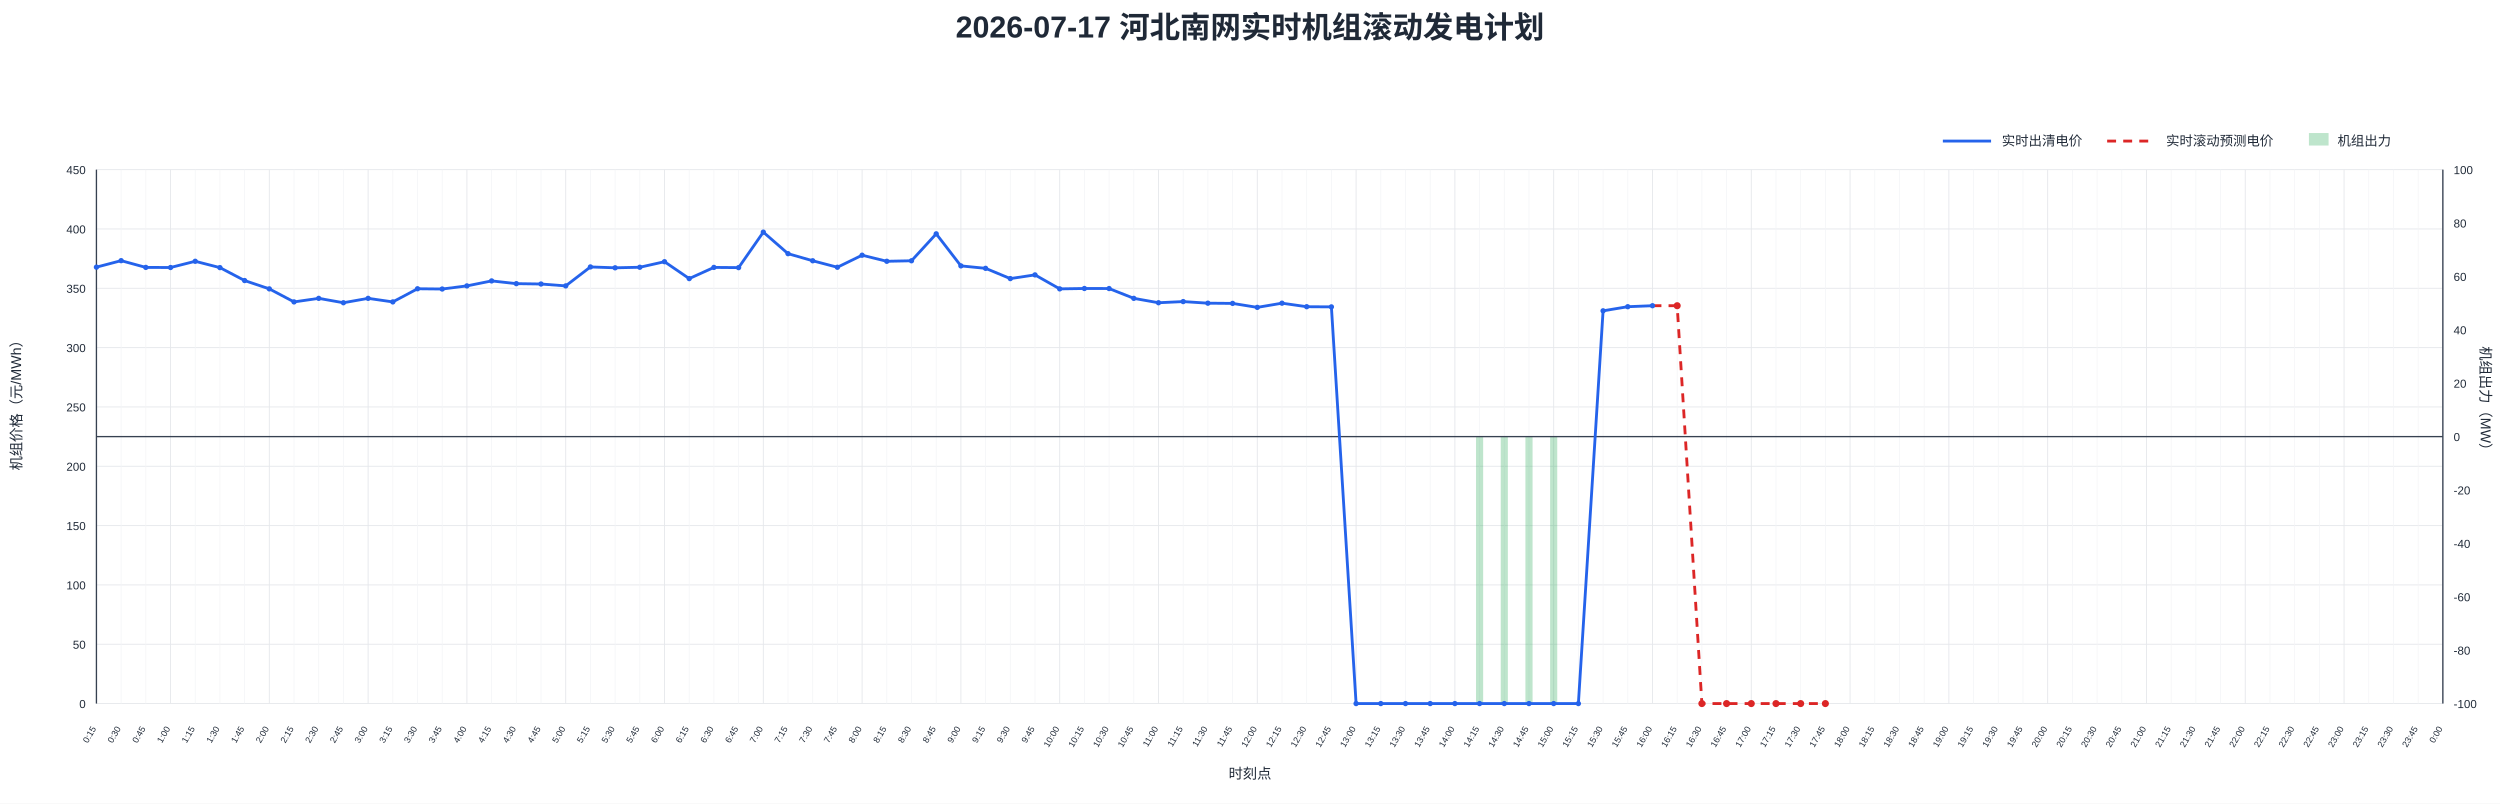
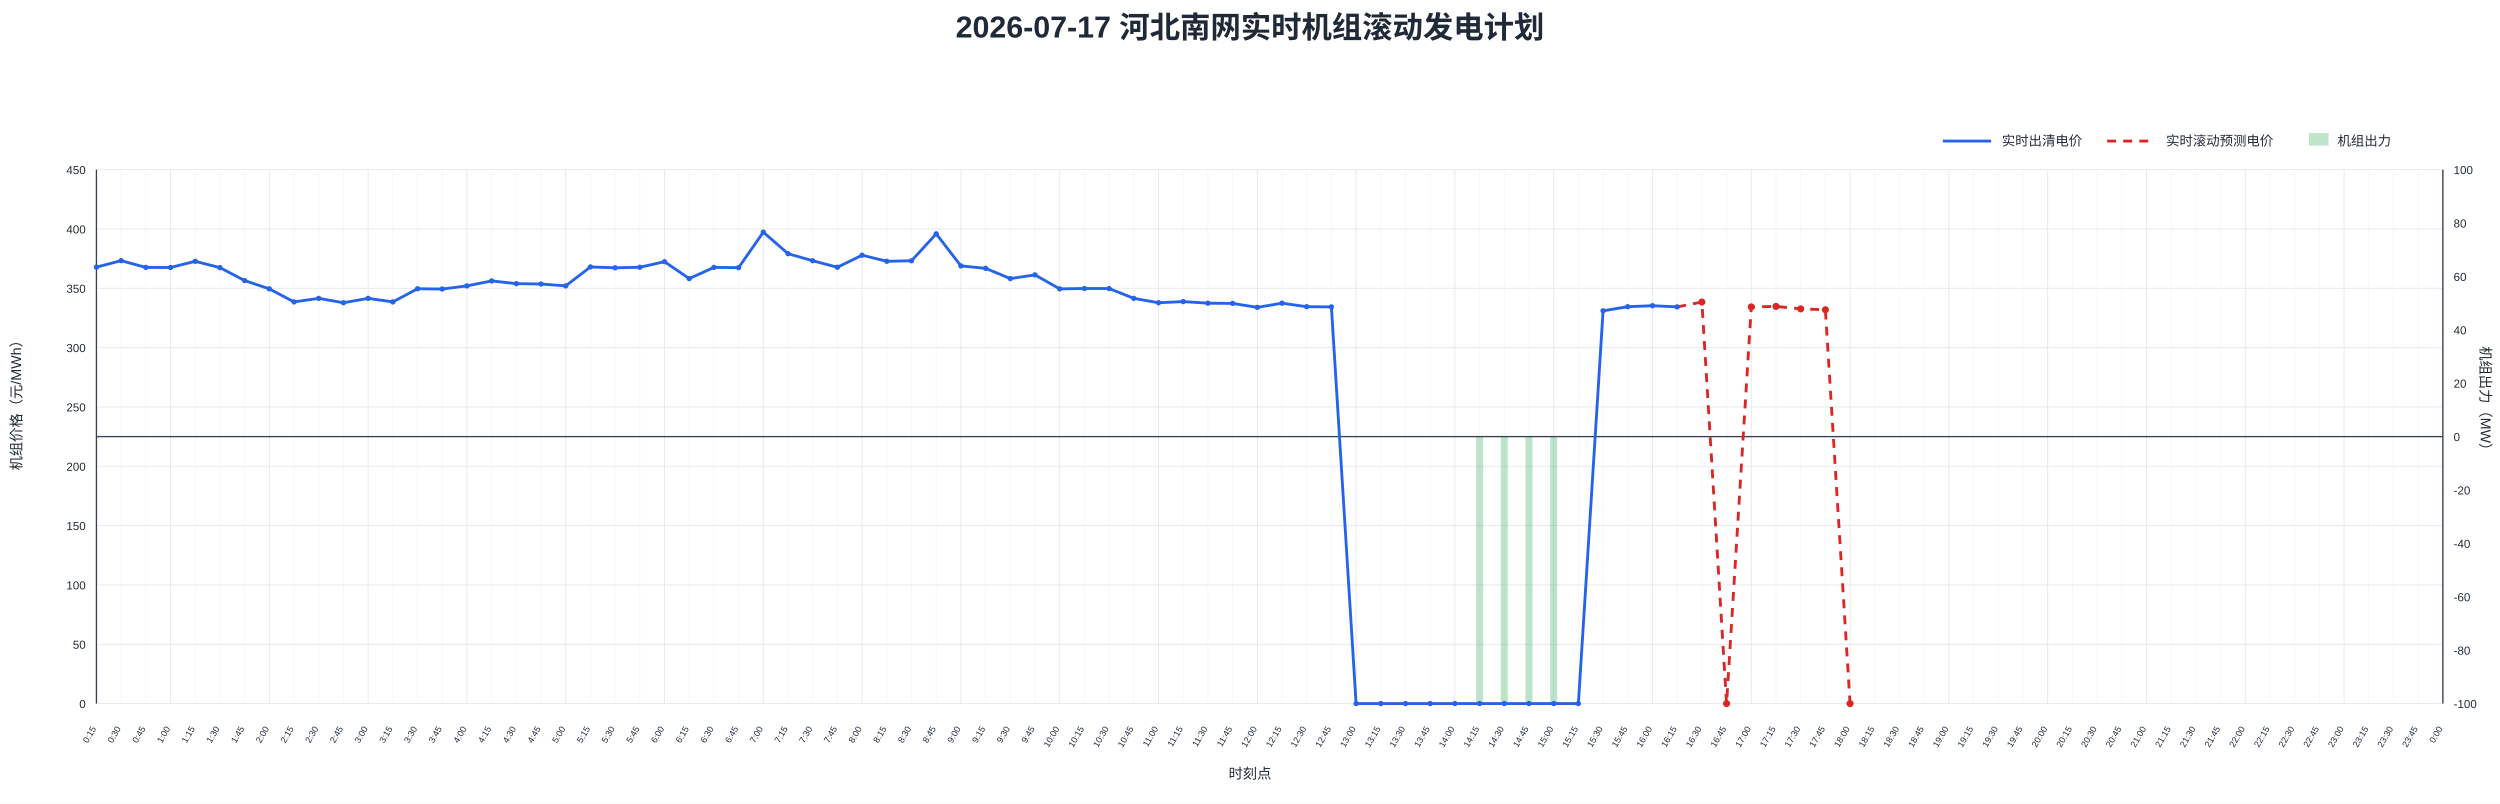
<svg xmlns="http://www.w3.org/2000/svg" width="2800" height="900" viewBox="0 0 2800 900" data-plot-left="108" data-plot-right="2736" data-plot-top="190" data-plot-bottom="788">
  <style>
text{font-family:'Microsoft YaHei','SimHei',Arial,sans-serif;fill:#1f2937}
.axis{stroke:#374151;stroke-width:1.5}
.grid{stroke:#e5e7eb;stroke-width:1}
.minor{stroke:#f3f4f6;stroke-width:0.8}
.actual{fill:none;stroke:#2563eb;stroke-width:3.2}
.forecast{fill:none;stroke:#dc2626;stroke-width:3.2;stroke-dasharray:10 8}
.bar{fill:#16a34a;fill-opacity:0.28}
.hover-zone{fill:#ffffff;fill-opacity:0;cursor:crosshair}
.hover-line{stroke:#111827;stroke-width:1.4;stroke-dasharray:6 5;opacity:0}
.tooltip{opacity:0;pointer-events:none}
.tooltip-bg{fill:#111827;fill-opacity:.72;stroke:#ffffff;stroke-width:1.2}
.tooltip text{fill:#ffffff;font-size:15px}
</style>
  <rect width="100%" height="100%" fill="#ffffff" />
  <text x="1400.0" y="42" text-anchor="middle" font-size="34" font-weight="700">2026-07-17 河北南网实时机组滚动发电计划</text>
  <text x="2748" y="793.00" text-anchor="start" font-size="13" fill="#166534">-100</text>
  <text x="2748" y="733.20" text-anchor="start" font-size="13" fill="#166534">-80</text>
  <text x="2748" y="673.40" text-anchor="start" font-size="13" fill="#166534">-60</text>
  <text x="2748" y="613.60" text-anchor="start" font-size="13" fill="#166534">-40</text>
  <text x="2748" y="553.80" text-anchor="start" font-size="13" fill="#166534">-20</text>
  <text x="2748" y="494.00" text-anchor="start" font-size="13" fill="#166534">0</text>
  <text x="2748" y="434.20" text-anchor="start" font-size="13" fill="#166534">20</text>
  <text x="2748" y="374.40" text-anchor="start" font-size="13" fill="#166534">40</text>
  <text x="2748" y="314.60" text-anchor="start" font-size="13" fill="#166534">60</text>
  <text x="2748" y="254.80" text-anchor="start" font-size="13" fill="#166534">80</text>
  <text x="2748" y="195.00" text-anchor="start" font-size="13" fill="#166534">100</text>
  <line class="grid" x1="108" y1="788.00" x2="2736" y2="788.00" />
  <text x="96" y="793.00" text-anchor="end" font-size="13">0</text>
  <line class="grid" x1="108" y1="721.56" x2="2736" y2="721.56" />
  <text x="96" y="726.56" text-anchor="end" font-size="13">50</text>
  <line class="grid" x1="108" y1="655.11" x2="2736" y2="655.11" />
  <text x="96" y="660.11" text-anchor="end" font-size="13">100</text>
  <line class="grid" x1="108" y1="588.67" x2="2736" y2="588.67" />
  <text x="96" y="593.67" text-anchor="end" font-size="13">150</text>
  <line class="grid" x1="108" y1="522.22" x2="2736" y2="522.22" />
  <text x="96" y="527.22" text-anchor="end" font-size="13">200</text>
  <line class="grid" x1="108" y1="455.78" x2="2736" y2="455.78" />
  <text x="96" y="460.78" text-anchor="end" font-size="13">250</text>
  <line class="grid" x1="108" y1="389.33" x2="2736" y2="389.33" />
  <text x="96" y="394.33" text-anchor="end" font-size="13">300</text>
  <line class="grid" x1="108" y1="322.89" x2="2736" y2="322.89" />
  <text x="96" y="327.89" text-anchor="end" font-size="13">350</text>
  <line class="grid" x1="108" y1="256.44" x2="2736" y2="256.44" />
  <text x="96" y="261.44" text-anchor="end" font-size="13">400</text>
  <line class="grid" x1="108" y1="190.00" x2="2736" y2="190.00" />
  <text x="96" y="195.00" text-anchor="end" font-size="13">450</text>
  <line class="grid minor" x1="108.00" y1="190" x2="108.00" y2="788" />
  <text x="108.00" y="816" text-anchor="end" font-size="10" transform="rotate(-60 108.00 816)">0:15</text>
  <line class="grid minor" x1="135.66" y1="190" x2="135.66" y2="788" />
  <text x="135.66" y="816" text-anchor="end" font-size="10" transform="rotate(-60 135.66 816)">0:30</text>
  <line class="grid minor" x1="163.33" y1="190" x2="163.33" y2="788" />
  <text x="163.33" y="816" text-anchor="end" font-size="10" transform="rotate(-60 163.33 816)">0:45</text>
  <line class="grid" x1="190.99" y1="190" x2="190.99" y2="788" />
  <text x="190.99" y="816" text-anchor="end" font-size="10" transform="rotate(-60 190.99 816)">1:00</text>
  <line class="grid minor" x1="218.65" y1="190" x2="218.65" y2="788" />
  <text x="218.65" y="816" text-anchor="end" font-size="10" transform="rotate(-60 218.65 816)">1:15</text>
  <line class="grid minor" x1="246.32" y1="190" x2="246.32" y2="788" />
  <text x="246.32" y="816" text-anchor="end" font-size="10" transform="rotate(-60 246.32 816)">1:30</text>
  <line class="grid minor" x1="273.98" y1="190" x2="273.98" y2="788" />
  <text x="273.98" y="816" text-anchor="end" font-size="10" transform="rotate(-60 273.98 816)">1:45</text>
  <line class="grid" x1="301.64" y1="190" x2="301.64" y2="788" />
  <text x="301.64" y="816" text-anchor="end" font-size="10" transform="rotate(-60 301.64 816)">2:00</text>
  <line class="grid minor" x1="329.31" y1="190" x2="329.31" y2="788" />
  <text x="329.31" y="816" text-anchor="end" font-size="10" transform="rotate(-60 329.31 816)">2:15</text>
  <line class="grid minor" x1="356.97" y1="190" x2="356.97" y2="788" />
  <text x="356.97" y="816" text-anchor="end" font-size="10" transform="rotate(-60 356.97 816)">2:30</text>
  <line class="grid minor" x1="384.63" y1="190" x2="384.63" y2="788" />
  <text x="384.63" y="816" text-anchor="end" font-size="10" transform="rotate(-60 384.63 816)">2:45</text>
  <line class="grid" x1="412.29" y1="190" x2="412.29" y2="788" />
  <text x="412.29" y="816" text-anchor="end" font-size="10" transform="rotate(-60 412.29 816)">3:00</text>
  <line class="grid minor" x1="439.96" y1="190" x2="439.96" y2="788" />
  <text x="439.96" y="816" text-anchor="end" font-size="10" transform="rotate(-60 439.96 816)">3:15</text>
  <line class="grid minor" x1="467.62" y1="190" x2="467.62" y2="788" />
  <text x="467.62" y="816" text-anchor="end" font-size="10" transform="rotate(-60 467.62 816)">3:30</text>
  <line class="grid minor" x1="495.28" y1="190" x2="495.28" y2="788" />
  <text x="495.28" y="816" text-anchor="end" font-size="10" transform="rotate(-60 495.28 816)">3:45</text>
  <line class="grid" x1="522.95" y1="190" x2="522.95" y2="788" />
  <text x="522.95" y="816" text-anchor="end" font-size="10" transform="rotate(-60 522.95 816)">4:00</text>
  <line class="grid minor" x1="550.61" y1="190" x2="550.61" y2="788" />
  <text x="550.61" y="816" text-anchor="end" font-size="10" transform="rotate(-60 550.61 816)">4:15</text>
  <line class="grid minor" x1="578.27" y1="190" x2="578.27" y2="788" />
  <text x="578.27" y="816" text-anchor="end" font-size="10" transform="rotate(-60 578.27 816)">4:30</text>
  <line class="grid minor" x1="605.94" y1="190" x2="605.94" y2="788" />
  <text x="605.94" y="816" text-anchor="end" font-size="10" transform="rotate(-60 605.94 816)">4:45</text>
  <line class="grid" x1="633.60" y1="190" x2="633.60" y2="788" />
  <text x="633.60" y="816" text-anchor="end" font-size="10" transform="rotate(-60 633.60 816)">5:00</text>
  <line class="grid minor" x1="661.26" y1="190" x2="661.26" y2="788" />
  <text x="661.26" y="816" text-anchor="end" font-size="10" transform="rotate(-60 661.26 816)">5:15</text>
  <line class="grid minor" x1="688.93" y1="190" x2="688.93" y2="788" />
  <text x="688.93" y="816" text-anchor="end" font-size="10" transform="rotate(-60 688.93 816)">5:30</text>
  <line class="grid minor" x1="716.59" y1="190" x2="716.59" y2="788" />
  <text x="716.59" y="816" text-anchor="end" font-size="10" transform="rotate(-60 716.59 816)">5:45</text>
  <line class="grid" x1="744.25" y1="190" x2="744.25" y2="788" />
  <text x="744.25" y="816" text-anchor="end" font-size="10" transform="rotate(-60 744.25 816)">6:00</text>
  <line class="grid minor" x1="771.92" y1="190" x2="771.92" y2="788" />
  <text x="771.92" y="816" text-anchor="end" font-size="10" transform="rotate(-60 771.92 816)">6:15</text>
  <line class="grid minor" x1="799.58" y1="190" x2="799.58" y2="788" />
  <text x="799.58" y="816" text-anchor="end" font-size="10" transform="rotate(-60 799.58 816)">6:30</text>
  <line class="grid minor" x1="827.24" y1="190" x2="827.24" y2="788" />
  <text x="827.24" y="816" text-anchor="end" font-size="10" transform="rotate(-60 827.24 816)">6:45</text>
  <line class="grid" x1="854.91" y1="190" x2="854.91" y2="788" />
  <text x="854.91" y="816" text-anchor="end" font-size="10" transform="rotate(-60 854.91 816)">7:00</text>
  <line class="grid minor" x1="882.57" y1="190" x2="882.57" y2="788" />
  <text x="882.57" y="816" text-anchor="end" font-size="10" transform="rotate(-60 882.57 816)">7:15</text>
  <line class="grid minor" x1="910.23" y1="190" x2="910.23" y2="788" />
  <text x="910.23" y="816" text-anchor="end" font-size="10" transform="rotate(-60 910.23 816)">7:30</text>
  <line class="grid minor" x1="937.89" y1="190" x2="937.89" y2="788" />
  <text x="937.89" y="816" text-anchor="end" font-size="10" transform="rotate(-60 937.89 816)">7:45</text>
  <line class="grid" x1="965.56" y1="190" x2="965.56" y2="788" />
  <text x="965.56" y="816" text-anchor="end" font-size="10" transform="rotate(-60 965.56 816)">8:00</text>
  <line class="grid minor" x1="993.22" y1="190" x2="993.22" y2="788" />
  <text x="993.22" y="816" text-anchor="end" font-size="10" transform="rotate(-60 993.22 816)">8:15</text>
  <line class="grid minor" x1="1020.88" y1="190" x2="1020.88" y2="788" />
  <text x="1020.88" y="816" text-anchor="end" font-size="10" transform="rotate(-60 1020.88 816)">8:30</text>
  <line class="grid minor" x1="1048.55" y1="190" x2="1048.55" y2="788" />
  <text x="1048.55" y="816" text-anchor="end" font-size="10" transform="rotate(-60 1048.55 816)">8:45</text>
  <line class="grid" x1="1076.21" y1="190" x2="1076.21" y2="788" />
  <text x="1076.21" y="816" text-anchor="end" font-size="10" transform="rotate(-60 1076.21 816)">9:00</text>
  <line class="grid minor" x1="1103.87" y1="190" x2="1103.87" y2="788" />
  <text x="1103.87" y="816" text-anchor="end" font-size="10" transform="rotate(-60 1103.87 816)">9:15</text>
  <line class="grid minor" x1="1131.54" y1="190" x2="1131.54" y2="788" />
  <text x="1131.54" y="816" text-anchor="end" font-size="10" transform="rotate(-60 1131.54 816)">9:30</text>
  <line class="grid minor" x1="1159.20" y1="190" x2="1159.20" y2="788" />
  <text x="1159.20" y="816" text-anchor="end" font-size="10" transform="rotate(-60 1159.20 816)">9:45</text>
  <line class="grid" x1="1186.86" y1="190" x2="1186.86" y2="788" />
  <text x="1186.86" y="816" text-anchor="end" font-size="10" transform="rotate(-60 1186.86 816)">10:00</text>
  <line class="grid minor" x1="1214.53" y1="190" x2="1214.53" y2="788" />
  <text x="1214.53" y="816" text-anchor="end" font-size="10" transform="rotate(-60 1214.53 816)">10:15</text>
  <line class="grid minor" x1="1242.19" y1="190" x2="1242.19" y2="788" />
  <text x="1242.19" y="816" text-anchor="end" font-size="10" transform="rotate(-60 1242.19 816)">10:30</text>
  <line class="grid minor" x1="1269.85" y1="190" x2="1269.85" y2="788" />
  <text x="1269.85" y="816" text-anchor="end" font-size="10" transform="rotate(-60 1269.85 816)">10:45</text>
  <line class="grid" x1="1297.52" y1="190" x2="1297.52" y2="788" />
  <text x="1297.52" y="816" text-anchor="end" font-size="10" transform="rotate(-60 1297.52 816)">11:00</text>
  <line class="grid minor" x1="1325.18" y1="190" x2="1325.18" y2="788" />
  <text x="1325.18" y="816" text-anchor="end" font-size="10" transform="rotate(-60 1325.18 816)">11:15</text>
  <line class="grid minor" x1="1352.84" y1="190" x2="1352.84" y2="788" />
  <text x="1352.84" y="816" text-anchor="end" font-size="10" transform="rotate(-60 1352.84 816)">11:30</text>
  <line class="grid minor" x1="1380.51" y1="190" x2="1380.51" y2="788" />
  <text x="1380.51" y="816" text-anchor="end" font-size="10" transform="rotate(-60 1380.51 816)">11:45</text>
  <line class="grid" x1="1408.17" y1="190" x2="1408.17" y2="788" />
  <text x="1408.17" y="816" text-anchor="end" font-size="10" transform="rotate(-60 1408.17 816)">12:00</text>
  <line class="grid minor" x1="1435.83" y1="190" x2="1435.83" y2="788" />
  <text x="1435.83" y="816" text-anchor="end" font-size="10" transform="rotate(-60 1435.83 816)">12:15</text>
  <line class="grid minor" x1="1463.49" y1="190" x2="1463.49" y2="788" />
  <text x="1463.49" y="816" text-anchor="end" font-size="10" transform="rotate(-60 1463.49 816)">12:30</text>
  <line class="grid minor" x1="1491.16" y1="190" x2="1491.16" y2="788" />
  <text x="1491.16" y="816" text-anchor="end" font-size="10" transform="rotate(-60 1491.16 816)">12:45</text>
  <line class="grid" x1="1518.82" y1="190" x2="1518.82" y2="788" />
  <text x="1518.82" y="816" text-anchor="end" font-size="10" transform="rotate(-60 1518.82 816)">13:00</text>
  <line class="grid minor" x1="1546.48" y1="190" x2="1546.48" y2="788" />
  <text x="1546.48" y="816" text-anchor="end" font-size="10" transform="rotate(-60 1546.48 816)">13:15</text>
  <line class="grid minor" x1="1574.15" y1="190" x2="1574.15" y2="788" />
  <text x="1574.15" y="816" text-anchor="end" font-size="10" transform="rotate(-60 1574.15 816)">13:30</text>
  <line class="grid minor" x1="1601.81" y1="190" x2="1601.81" y2="788" />
  <text x="1601.81" y="816" text-anchor="end" font-size="10" transform="rotate(-60 1601.81 816)">13:45</text>
  <line class="grid" x1="1629.47" y1="190" x2="1629.47" y2="788" />
  <text x="1629.47" y="816" text-anchor="end" font-size="10" transform="rotate(-60 1629.47 816)">14:00</text>
  <line class="grid minor" x1="1657.14" y1="190" x2="1657.14" y2="788" />
  <text x="1657.14" y="816" text-anchor="end" font-size="10" transform="rotate(-60 1657.14 816)">14:15</text>
  <line class="grid minor" x1="1684.80" y1="190" x2="1684.80" y2="788" />
  <text x="1684.80" y="816" text-anchor="end" font-size="10" transform="rotate(-60 1684.80 816)">14:30</text>
  <line class="grid minor" x1="1712.46" y1="190" x2="1712.46" y2="788" />
  <text x="1712.46" y="816" text-anchor="end" font-size="10" transform="rotate(-60 1712.46 816)">14:45</text>
  <line class="grid" x1="1740.13" y1="190" x2="1740.13" y2="788" />
  <text x="1740.13" y="816" text-anchor="end" font-size="10" transform="rotate(-60 1740.13 816)">15:00</text>
  <line class="grid minor" x1="1767.79" y1="190" x2="1767.79" y2="788" />
  <text x="1767.79" y="816" text-anchor="end" font-size="10" transform="rotate(-60 1767.79 816)">15:15</text>
  <line class="grid minor" x1="1795.45" y1="190" x2="1795.45" y2="788" />
  <text x="1795.45" y="816" text-anchor="end" font-size="10" transform="rotate(-60 1795.45 816)">15:30</text>
  <line class="grid minor" x1="1823.12" y1="190" x2="1823.12" y2="788" />
  <text x="1823.12" y="816" text-anchor="end" font-size="10" transform="rotate(-60 1823.12 816)">15:45</text>
  <line class="grid" x1="1850.78" y1="190" x2="1850.78" y2="788" />
  <text x="1850.78" y="816" text-anchor="end" font-size="10" transform="rotate(-60 1850.78 816)">16:00</text>
  <line class="grid minor" x1="1878.44" y1="190" x2="1878.44" y2="788" />
  <text x="1878.44" y="816" text-anchor="end" font-size="10" transform="rotate(-60 1878.44 816)">16:15</text>
  <line class="grid minor" x1="1906.11" y1="190" x2="1906.11" y2="788" />
  <text x="1906.11" y="816" text-anchor="end" font-size="10" transform="rotate(-60 1906.11 816)">16:30</text>
  <line class="grid minor" x1="1933.77" y1="190" x2="1933.77" y2="788" />
  <text x="1933.77" y="816" text-anchor="end" font-size="10" transform="rotate(-60 1933.77 816)">16:45</text>
  <line class="grid" x1="1961.43" y1="190" x2="1961.43" y2="788" />
  <text x="1961.43" y="816" text-anchor="end" font-size="10" transform="rotate(-60 1961.43 816)">17:00</text>
  <line class="grid minor" x1="1989.09" y1="190" x2="1989.09" y2="788" />
  <text x="1989.09" y="816" text-anchor="end" font-size="10" transform="rotate(-60 1989.09 816)">17:15</text>
  <line class="grid minor" x1="2016.76" y1="190" x2="2016.76" y2="788" />
  <text x="2016.76" y="816" text-anchor="end" font-size="10" transform="rotate(-60 2016.76 816)">17:30</text>
  <line class="grid minor" x1="2044.42" y1="190" x2="2044.42" y2="788" />
  <text x="2044.42" y="816" text-anchor="end" font-size="10" transform="rotate(-60 2044.42 816)">17:45</text>
  <line class="grid" x1="2072.08" y1="190" x2="2072.08" y2="788" />
  <text x="2072.08" y="816" text-anchor="end" font-size="10" transform="rotate(-60 2072.08 816)">18:00</text>
  <line class="grid minor" x1="2099.75" y1="190" x2="2099.75" y2="788" />
  <text x="2099.75" y="816" text-anchor="end" font-size="10" transform="rotate(-60 2099.75 816)">18:15</text>
  <line class="grid minor" x1="2127.41" y1="190" x2="2127.41" y2="788" />
  <text x="2127.41" y="816" text-anchor="end" font-size="10" transform="rotate(-60 2127.41 816)">18:30</text>
  <line class="grid minor" x1="2155.07" y1="190" x2="2155.07" y2="788" />
  <text x="2155.07" y="816" text-anchor="end" font-size="10" transform="rotate(-60 2155.07 816)">18:45</text>
  <line class="grid" x1="2182.74" y1="190" x2="2182.74" y2="788" />
  <text x="2182.74" y="816" text-anchor="end" font-size="10" transform="rotate(-60 2182.74 816)">19:00</text>
  <line class="grid minor" x1="2210.40" y1="190" x2="2210.40" y2="788" />
  <text x="2210.40" y="816" text-anchor="end" font-size="10" transform="rotate(-60 2210.40 816)">19:15</text>
  <line class="grid minor" x1="2238.06" y1="190" x2="2238.06" y2="788" />
  <text x="2238.06" y="816" text-anchor="end" font-size="10" transform="rotate(-60 2238.06 816)">19:30</text>
  <line class="grid minor" x1="2265.73" y1="190" x2="2265.73" y2="788" />
  <text x="2265.73" y="816" text-anchor="end" font-size="10" transform="rotate(-60 2265.73 816)">19:45</text>
  <line class="grid" x1="2293.39" y1="190" x2="2293.39" y2="788" />
  <text x="2293.39" y="816" text-anchor="end" font-size="10" transform="rotate(-60 2293.39 816)">20:00</text>
  <line class="grid minor" x1="2321.05" y1="190" x2="2321.05" y2="788" />
  <text x="2321.05" y="816" text-anchor="end" font-size="10" transform="rotate(-60 2321.05 816)">20:15</text>
  <line class="grid minor" x1="2348.72" y1="190" x2="2348.72" y2="788" />
  <text x="2348.72" y="816" text-anchor="end" font-size="10" transform="rotate(-60 2348.72 816)">20:30</text>
  <line class="grid minor" x1="2376.38" y1="190" x2="2376.38" y2="788" />
  <text x="2376.38" y="816" text-anchor="end" font-size="10" transform="rotate(-60 2376.38 816)">20:45</text>
  <line class="grid" x1="2404.04" y1="190" x2="2404.04" y2="788" />
  <text x="2404.04" y="816" text-anchor="end" font-size="10" transform="rotate(-60 2404.04 816)">21:00</text>
  <line class="grid minor" x1="2431.71" y1="190" x2="2431.71" y2="788" />
  <text x="2431.71" y="816" text-anchor="end" font-size="10" transform="rotate(-60 2431.71 816)">21:15</text>
  <line class="grid minor" x1="2459.37" y1="190" x2="2459.37" y2="788" />
  <text x="2459.37" y="816" text-anchor="end" font-size="10" transform="rotate(-60 2459.37 816)">21:30</text>
  <line class="grid minor" x1="2487.03" y1="190" x2="2487.03" y2="788" />
  <text x="2487.03" y="816" text-anchor="end" font-size="10" transform="rotate(-60 2487.03 816)">21:45</text>
  <line class="grid" x1="2514.69" y1="190" x2="2514.69" y2="788" />
  <text x="2514.69" y="816" text-anchor="end" font-size="10" transform="rotate(-60 2514.69 816)">22:00</text>
  <line class="grid minor" x1="2542.36" y1="190" x2="2542.36" y2="788" />
  <text x="2542.36" y="816" text-anchor="end" font-size="10" transform="rotate(-60 2542.36 816)">22:15</text>
  <line class="grid minor" x1="2570.02" y1="190" x2="2570.02" y2="788" />
  <text x="2570.02" y="816" text-anchor="end" font-size="10" transform="rotate(-60 2570.02 816)">22:30</text>
  <line class="grid minor" x1="2597.68" y1="190" x2="2597.68" y2="788" />
  <text x="2597.68" y="816" text-anchor="end" font-size="10" transform="rotate(-60 2597.68 816)">22:45</text>
  <line class="grid" x1="2625.35" y1="190" x2="2625.35" y2="788" />
  <text x="2625.35" y="816" text-anchor="end" font-size="10" transform="rotate(-60 2625.35 816)">23:00</text>
  <line class="grid minor" x1="2653.01" y1="190" x2="2653.01" y2="788" />
  <text x="2653.01" y="816" text-anchor="end" font-size="10" transform="rotate(-60 2653.01 816)">23:15</text>
  <line class="grid minor" x1="2680.67" y1="190" x2="2680.67" y2="788" />
  <text x="2680.67" y="816" text-anchor="end" font-size="10" transform="rotate(-60 2680.67 816)">23:30</text>
  <line class="grid minor" x1="2708.34" y1="190" x2="2708.34" y2="788" />
  <text x="2708.34" y="816" text-anchor="end" font-size="10" transform="rotate(-60 2708.34 816)">23:45</text>
  <line class="grid" x1="2736.00" y1="190" x2="2736.00" y2="788" />
  <text x="2736.00" y="816" text-anchor="end" font-size="10" transform="rotate(-60 2736.00 816)">0:00</text>
  <rect class="bar" x="104.00" y="489.00" width="8" height="0.00" />
  <rect class="bar" x="131.66" y="489.00" width="8" height="0.00" />
  <rect class="bar" x="159.33" y="489.00" width="8" height="0.00" />
  <rect class="bar" x="186.99" y="489.00" width="8" height="0.00" />
  <rect class="bar" x="214.65" y="489.00" width="8" height="0.00" />
  <rect class="bar" x="242.32" y="489.00" width="8" height="0.00" />
  <rect class="bar" x="269.98" y="489.00" width="8" height="0.00" />
  <rect class="bar" x="297.64" y="489.00" width="8" height="0.00" />
  <rect class="bar" x="325.31" y="489.00" width="8" height="0.00" />
  <rect class="bar" x="352.97" y="489.00" width="8" height="0.00" />
  <rect class="bar" x="380.63" y="489.00" width="8" height="0.00" />
  <rect class="bar" x="408.29" y="489.00" width="8" height="0.00" />
  <rect class="bar" x="435.96" y="489.00" width="8" height="0.00" />
  <rect class="bar" x="463.62" y="489.00" width="8" height="0.00" />
  <rect class="bar" x="491.28" y="489.00" width="8" height="0.00" />
  <rect class="bar" x="518.95" y="489.00" width="8" height="0.00" />
  <rect class="bar" x="546.61" y="489.00" width="8" height="0.00" />
  <rect class="bar" x="574.27" y="489.00" width="8" height="0.00" />
  <rect class="bar" x="601.94" y="489.00" width="8" height="0.00" />
  <rect class="bar" x="629.60" y="489.00" width="8" height="0.00" />
  <rect class="bar" x="657.26" y="489.00" width="8" height="0.00" />
  <rect class="bar" x="684.93" y="489.00" width="8" height="0.00" />
  <rect class="bar" x="712.59" y="489.00" width="8" height="0.00" />
  <rect class="bar" x="740.25" y="489.00" width="8" height="0.00" />
  <rect class="bar" x="767.92" y="489.00" width="8" height="0.00" />
  <rect class="bar" x="795.58" y="489.00" width="8" height="0.00" />
  <rect class="bar" x="823.24" y="489.00" width="8" height="0.00" />
  <rect class="bar" x="850.91" y="489.00" width="8" height="0.00" />
  <rect class="bar" x="878.57" y="489.00" width="8" height="0.00" />
  <rect class="bar" x="906.23" y="489.00" width="8" height="0.00" />
  <rect class="bar" x="933.89" y="489.00" width="8" height="0.00" />
  <rect class="bar" x="961.56" y="489.00" width="8" height="0.00" />
  <rect class="bar" x="989.22" y="489.00" width="8" height="0.00" />
  <rect class="bar" x="1016.88" y="489.00" width="8" height="0.00" />
  <rect class="bar" x="1044.55" y="489.00" width="8" height="0.00" />
  <rect class="bar" x="1072.21" y="489.00" width="8" height="0.00" />
  <rect class="bar" x="1099.87" y="489.00" width="8" height="0.00" />
  <rect class="bar" x="1127.54" y="489.00" width="8" height="0.00" />
  <rect class="bar" x="1155.20" y="489.00" width="8" height="0.00" />
  <rect class="bar" x="1182.86" y="489.00" width="8" height="0.00" />
  <rect class="bar" x="1210.53" y="489.00" width="8" height="0.00" />
  <rect class="bar" x="1238.19" y="489.00" width="8" height="0.00" />
  <rect class="bar" x="1265.85" y="489.00" width="8" height="0.00" />
  <rect class="bar" x="1293.52" y="489.00" width="8" height="0.00" />
  <rect class="bar" x="1321.18" y="489.00" width="8" height="0.00" />
  <rect class="bar" x="1348.84" y="489.00" width="8" height="0.00" />
  <rect class="bar" x="1376.51" y="489.00" width="8" height="0.00" />
  <rect class="bar" x="1404.17" y="489.00" width="8" height="0.00" />
  <rect class="bar" x="1431.83" y="489.00" width="8" height="0.00" />
  <rect class="bar" x="1459.49" y="489.00" width="8" height="0.00" />
  <rect class="bar" x="1487.16" y="489.00" width="8" height="0.00" />
  <rect class="bar" x="1514.82" y="489.00" width="8" height="0.00" />
  <rect class="bar" x="1542.48" y="489.00" width="8" height="0.00" />
  <rect class="bar" x="1570.15" y="489.00" width="8" height="0.00" />
  <rect class="bar" x="1597.81" y="489.00" width="8" height="0.00" />
  <rect class="bar" x="1625.47" y="489.00" width="8" height="0.00" />
  <rect class="bar" x="1653.14" y="489.00" width="8" height="299.00" />
  <rect class="bar" x="1680.80" y="489.00" width="8" height="299.00" />
  <rect class="bar" x="1708.46" y="489.00" width="8" height="299.00" />
  <rect class="bar" x="1736.13" y="489.00" width="8" height="299.00" />
  <rect class="bar" x="1763.79" y="489.00" width="8" height="0.00" />
  <rect class="bar" x="1791.45" y="489.00" width="8" height="0.00" />
  <rect class="bar" x="1819.12" y="489.00" width="8" height="0.00" />
  <rect class="bar" x="1846.78" y="489.00" width="8" height="0.00" />
  <rect class="bar" x="1874.44" y="489.00" width="8" height="0.00" />
  <rect class="bar" x="1902.11" y="489.00" width="8" height="0.00" />
  <rect class="bar" x="1929.77" y="489.00" width="8" height="0.00" />
  <rect class="bar" x="1957.43" y="489.00" width="8" height="0.00" />
  <rect class="bar" x="1985.09" y="489.00" width="8" height="0.00" />
  <rect class="bar" x="2012.76" y="489.00" width="8" height="0.00" />
  <rect class="bar" x="2040.42" y="489.00" width="8" height="0.00" />
+   <rect class="bar" x="2068.08" y="489.00" width="8" height="0.00" />
  <line class="axis" x1="108" y1="489.00" x2="2736" y2="489.00" />
  <line class="axis" x1="108" y1="190" x2="108" y2="788" />
  <line class="axis" x1="2736" y1="190" x2="2736" y2="788" />
  <text x="1400.0" y="872" text-anchor="middle" font-size="16">时刻点</text>
  <text x="24" y="450.0" text-anchor="middle" font-size="16" transform="rotate(-90 24 450.0)">机组价格（元/MWh）</text>
  <text x="2778" y="450.0" text-anchor="middle" font-size="16" fill="#166534" transform="rotate(90 2778 450.0)">机组出力（MW）</text>
-   <polyline class="actual" points="108.00,299.21 135.66,291.94 163.33,299.50 190.99,299.61 218.65,292.64 246.32,299.74 273.98,314.22 301.64,323.54 329.31,338.14 356.97,334.16 384.63,339.07 412.29,334.16 439.96,338.14 467.62,323.41 495.28,323.70 522.95,320.20 550.61,314.62 578.27,317.68 605.94,318.09 633.60,320.20 661.26,298.97 688.93,299.94 716.59,299.33 744.25,293.11 771.92,312.03 799.58,299.50 827.24,299.74 854.91,259.99 882.57,284.10 910.23,292.06 937.89,299.33 965.56,285.83 993.22,292.64 1020.88,292.06 1048.55,261.91 1076.21,297.79 1103.87,300.54 1131.54,312.03 1159.20,307.87 1186.86,323.54 1214.53,323.11 1242.19,323.17 1269.85,334.16 1297.52,339.07 1325.18,337.77 1352.84,339.57 1380.51,339.81 1408.17,344.26 1435.83,339.57 1463.49,343.51 1491.16,343.71 1518.82,788.00 1546.48,788.00 1574.15,788.00 1601.81,788.00 1629.47,788.00 1657.14,788.00 1684.80,788.00 1712.46,788.00 1740.13,788.00 1767.79,788.00 1795.45,348.11 1823.12,343.51 1850.78,342.40" />
-   <polyline class="forecast" points="1850.78,342.40 1878.44,342.40 1906.11,788.00 1933.77,788.00 1961.43,788.00 1989.09,788.00 2016.76,788.00 2044.42,788.00" />
+   <polyline class="actual" points="108.00,299.21 135.66,291.94 163.33,299.50 190.99,299.61 218.65,292.64 246.32,299.74 273.98,314.22 301.64,323.54 329.31,338.14 356.97,334.16 384.63,339.07 412.29,334.16 439.96,338.14 467.62,323.41 495.28,323.70 522.95,320.20 550.61,314.62 578.27,317.68 605.94,318.09 633.60,320.20 661.26,298.97 688.93,299.94 716.59,299.33 744.25,293.11 771.92,312.03 799.58,299.50 827.24,299.74 854.91,259.99 882.57,284.10 910.23,292.06 937.89,299.33 965.56,285.83 993.22,292.64 1020.88,292.06 1048.55,261.91 1076.21,297.79 1103.87,300.54 1131.54,312.03 1159.20,307.87 1186.86,323.54 1214.53,323.11 1242.19,323.17 1269.85,334.16 1297.52,339.07 1325.18,337.77 1352.84,339.57 1380.51,339.81 1408.17,344.26 1435.83,339.57 1463.49,343.51 1491.16,343.71 1518.82,788.00 1546.48,788.00 1574.15,788.00 1601.81,788.00 1629.47,788.00 1657.14,788.00 1684.80,788.00 1712.46,788.00 1740.13,788.00 1767.79,788.00 1795.45,348.11 1823.12,343.51 1850.78,342.40 1878.44,343.71" />
+   <polyline class="forecast" points="1878.44,343.71 1906.11,338.29 1933.77,788.00 1961.43,343.73 1989.09,343.19 2016.76,345.92 2044.42,346.92 2072.08,788.00" />
  <circle cx="108.00" cy="299.21" r="3" fill="#2563eb" />
  <circle cx="135.66" cy="291.94" r="3" fill="#2563eb" />
  <circle cx="163.33" cy="299.50" r="3" fill="#2563eb" />
  <circle cx="190.99" cy="299.61" r="3" fill="#2563eb" />
  <circle cx="218.65" cy="292.64" r="3" fill="#2563eb" />
  <circle cx="246.32" cy="299.74" r="3" fill="#2563eb" />
  <circle cx="273.98" cy="314.22" r="3" fill="#2563eb" />
  <circle cx="301.64" cy="323.54" r="3" fill="#2563eb" />
  <circle cx="329.31" cy="338.14" r="3" fill="#2563eb" />
  <circle cx="356.97" cy="334.16" r="3" fill="#2563eb" />
  <circle cx="384.63" cy="339.07" r="3" fill="#2563eb" />
  <circle cx="412.29" cy="334.16" r="3" fill="#2563eb" />
  <circle cx="439.96" cy="338.14" r="3" fill="#2563eb" />
  <circle cx="467.62" cy="323.41" r="3" fill="#2563eb" />
  <circle cx="495.28" cy="323.70" r="3" fill="#2563eb" />
  <circle cx="522.95" cy="320.20" r="3" fill="#2563eb" />
  <circle cx="550.61" cy="314.62" r="3" fill="#2563eb" />
  <circle cx="578.27" cy="317.68" r="3" fill="#2563eb" />
  <circle cx="605.94" cy="318.09" r="3" fill="#2563eb" />
  <circle cx="633.60" cy="320.20" r="3" fill="#2563eb" />
  <circle cx="661.26" cy="298.97" r="3" fill="#2563eb" />
  <circle cx="688.93" cy="299.94" r="3" fill="#2563eb" />
  <circle cx="716.59" cy="299.33" r="3" fill="#2563eb" />
  <circle cx="744.25" cy="293.11" r="3" fill="#2563eb" />
  <circle cx="771.92" cy="312.03" r="3" fill="#2563eb" />
  <circle cx="799.58" cy="299.50" r="3" fill="#2563eb" />
  <circle cx="827.24" cy="299.74" r="3" fill="#2563eb" />
  <circle cx="854.91" cy="259.99" r="3" fill="#2563eb" />
  <circle cx="882.57" cy="284.10" r="3" fill="#2563eb" />
  <circle cx="910.23" cy="292.06" r="3" fill="#2563eb" />
  <circle cx="937.89" cy="299.33" r="3" fill="#2563eb" />
  <circle cx="965.56" cy="285.83" r="3" fill="#2563eb" />
  <circle cx="993.22" cy="292.64" r="3" fill="#2563eb" />
  <circle cx="1020.88" cy="292.06" r="3" fill="#2563eb" />
  <circle cx="1048.55" cy="261.91" r="3" fill="#2563eb" />
  <circle cx="1076.21" cy="297.79" r="3" fill="#2563eb" />
  <circle cx="1103.87" cy="300.54" r="3" fill="#2563eb" />
  <circle cx="1131.54" cy="312.03" r="3" fill="#2563eb" />
  <circle cx="1159.20" cy="307.87" r="3" fill="#2563eb" />
  <circle cx="1186.86" cy="323.54" r="3" fill="#2563eb" />
  <circle cx="1214.53" cy="323.11" r="3" fill="#2563eb" />
  <circle cx="1242.19" cy="323.17" r="3" fill="#2563eb" />
  <circle cx="1269.85" cy="334.16" r="3" fill="#2563eb" />
  <circle cx="1297.52" cy="339.07" r="3" fill="#2563eb" />
  <circle cx="1325.18" cy="337.77" r="3" fill="#2563eb" />
  <circle cx="1352.84" cy="339.57" r="3" fill="#2563eb" />
  <circle cx="1380.51" cy="339.81" r="3" fill="#2563eb" />
  <circle cx="1408.17" cy="344.26" r="3" fill="#2563eb" />
  <circle cx="1435.83" cy="339.57" r="3" fill="#2563eb" />
  <circle cx="1463.49" cy="343.51" r="3" fill="#2563eb" />
  <circle cx="1491.16" cy="343.71" r="3" fill="#2563eb" />
  <circle cx="1518.82" cy="788.00" r="3" fill="#2563eb" />
  <circle cx="1546.48" cy="788.00" r="3" fill="#2563eb" />
  <circle cx="1574.15" cy="788.00" r="3" fill="#2563eb" />
  <circle cx="1601.81" cy="788.00" r="3" fill="#2563eb" />
  <circle cx="1629.47" cy="788.00" r="3" fill="#2563eb" />
  <circle cx="1657.14" cy="788.00" r="3" fill="#2563eb" />
  <circle cx="1684.80" cy="788.00" r="3" fill="#2563eb" />
  <circle cx="1712.46" cy="788.00" r="3" fill="#2563eb" />
  <circle cx="1740.13" cy="788.00" r="3" fill="#2563eb" />
  <circle cx="1767.79" cy="788.00" r="3" fill="#2563eb" />
  <circle cx="1795.45" cy="348.11" r="3" fill="#2563eb" />
  <circle cx="1823.12" cy="343.51" r="3" fill="#2563eb" />
  <circle cx="1850.78" cy="342.40" r="3" fill="#2563eb" />
-   <circle cx="1878.44" cy="342.40" r="4" fill="#dc2626" />
-   <circle cx="1906.11" cy="788.00" r="4" fill="#dc2626" />
+   <circle cx="1878.44" cy="343.71" r="3" fill="#2563eb" />
+   <circle cx="1906.11" cy="338.29" r="4" fill="#dc2626" />
  <circle cx="1933.77" cy="788.00" r="4" fill="#dc2626" />
-   <circle cx="1961.43" cy="788.00" r="4" fill="#dc2626" />
-   <circle cx="1989.09" cy="788.00" r="4" fill="#dc2626" />
-   <circle cx="2016.76" cy="788.00" r="4" fill="#dc2626" />
-   <circle cx="2044.42" cy="788.00" r="4" fill="#dc2626" />
+   <circle cx="1961.43" cy="343.73" r="4" fill="#dc2626" />
+   <circle cx="1989.09" cy="343.19" r="4" fill="#dc2626" />
+   <circle cx="2016.76" cy="345.92" r="4" fill="#dc2626" />
+   <circle cx="2044.42" cy="346.92" r="4" fill="#dc2626" />
+   <circle cx="2072.08" cy="788.00" r="4" fill="#dc2626" />
  <line x1="2176" y1="158" x2="2230" y2="158" class="actual" />
  <text x="2242" y="163" font-size="15">实时出清电价</text>
  <line x1="2360" y1="158" x2="2414" y2="158" class="forecast" />
  <text x="2426" y="163" font-size="15">实时滚动预测电价</text>
  <rect class="bar" x="2586" y="149" width="22" height="14" />
  <text x="2618" y="163" font-size="15">机组出力</text>
  <line id="hover-line" class="hover-line" x1="108" y1="190" x2="108" y2="788" />
  <g id="tooltip" class="tooltip">
    <rect class="tooltip-bg" x="0" y="0" width="220" height="122" rx="8" />
    <text id="tip-time" x="14" y="30" />
    <text id="tip-output" x="14" y="57" />
    <text id="tip-price" x="14" y="84" />
    <text id="tip-forecast" x="14" y="111" />
  </g>
  <rect class="hover-zone" x="108.00" y="190" width="13.83" height="598" data-x="108.00" data-time="0:15" data-output="0 MW" data-actual-price="367.82 元/MWh" data-forecast-price="--" data-curve-y="299.21" />
  <rect class="hover-zone" x="121.83" y="190" width="27.66" height="598" data-x="135.66" data-time="0:30" data-output="0 MW" data-actual-price="373.29 元/MWh" data-forecast-price="--" data-curve-y="291.94" />
  <rect class="hover-zone" x="149.49" y="190" width="27.66" height="598" data-x="163.33" data-time="0:45" data-output="0 MW" data-actual-price="367.60 元/MWh" data-forecast-price="--" data-curve-y="299.50" />
  <rect class="hover-zone" x="177.16" y="190" width="27.66" height="598" data-x="190.99" data-time="1:00" data-output="0 MW" data-actual-price="367.52 元/MWh" data-forecast-price="--" data-curve-y="299.61" />
  <rect class="hover-zone" x="204.82" y="190" width="27.66" height="598" data-x="218.65" data-time="1:15" data-output="0 MW" data-actual-price="372.76 元/MWh" data-forecast-price="--" data-curve-y="292.64" />
  <rect class="hover-zone" x="232.48" y="190" width="27.66" height="598" data-x="246.32" data-time="1:30" data-output="0 MW" data-actual-price="367.42 元/MWh" data-forecast-price="--" data-curve-y="299.74" />
  <rect class="hover-zone" x="260.15" y="190" width="27.66" height="598" data-x="273.98" data-time="1:45" data-output="0 MW" data-actual-price="356.52 元/MWh" data-forecast-price="--" data-curve-y="314.22" />
  <rect class="hover-zone" x="287.81" y="190" width="27.66" height="598" data-x="301.64" data-time="2:00" data-output="0 MW" data-actual-price="349.51 元/MWh" data-forecast-price="--" data-curve-y="323.54" />
  <rect class="hover-zone" x="315.47" y="190" width="27.66" height="598" data-x="329.31" data-time="2:15" data-output="0 MW" data-actual-price="338.52 元/MWh" data-forecast-price="--" data-curve-y="338.14" />
  <rect class="hover-zone" x="343.14" y="190" width="27.66" height="598" data-x="356.97" data-time="2:30" data-output="0 MW" data-actual-price="341.52 元/MWh" data-forecast-price="--" data-curve-y="334.16" />
  <rect class="hover-zone" x="370.80" y="190" width="27.66" height="598" data-x="384.63" data-time="2:45" data-output="0 MW" data-actual-price="337.82 元/MWh" data-forecast-price="--" data-curve-y="339.07" />
  <rect class="hover-zone" x="398.46" y="190" width="27.66" height="598" data-x="412.29" data-time="3:00" data-output="0 MW" data-actual-price="341.52 元/MWh" data-forecast-price="--" data-curve-y="334.16" />
  <rect class="hover-zone" x="426.13" y="190" width="27.66" height="598" data-x="439.96" data-time="3:15" data-output="0 MW" data-actual-price="338.52 元/MWh" data-forecast-price="--" data-curve-y="338.14" />
  <rect class="hover-zone" x="453.79" y="190" width="27.66" height="598" data-x="467.62" data-time="3:30" data-output="0 MW" data-actual-price="349.61 元/MWh" data-forecast-price="--" data-curve-y="323.41" />
  <rect class="hover-zone" x="481.45" y="190" width="27.66" height="598" data-x="495.28" data-time="3:45" data-output="0 MW" data-actual-price="349.39 元/MWh" data-forecast-price="--" data-curve-y="323.70" />
  <rect class="hover-zone" x="509.12" y="190" width="27.66" height="598" data-x="522.95" data-time="4:00" data-output="0 MW" data-actual-price="352.02 元/MWh" data-forecast-price="--" data-curve-y="320.20" />
  <rect class="hover-zone" x="536.78" y="190" width="27.66" height="598" data-x="550.61" data-time="4:15" data-output="0 MW" data-actual-price="356.22 元/MWh" data-forecast-price="--" data-curve-y="314.62" />
  <rect class="hover-zone" x="564.44" y="190" width="27.66" height="598" data-x="578.27" data-time="4:30" data-output="0 MW" data-actual-price="353.92 元/MWh" data-forecast-price="--" data-curve-y="317.68" />
  <rect class="hover-zone" x="592.11" y="190" width="27.66" height="598" data-x="605.94" data-time="4:45" data-output="0 MW" data-actual-price="353.61 元/MWh" data-forecast-price="--" data-curve-y="318.09" />
  <rect class="hover-zone" x="619.77" y="190" width="27.66" height="598" data-x="633.60" data-time="5:00" data-output="0 MW" data-actual-price="352.02 元/MWh" data-forecast-price="--" data-curve-y="320.20" />
  <rect class="hover-zone" x="647.43" y="190" width="27.66" height="598" data-x="661.26" data-time="5:15" data-output="0 MW" data-actual-price="368.00 元/MWh" data-forecast-price="--" data-curve-y="298.97" />
  <rect class="hover-zone" x="675.09" y="190" width="27.66" height="598" data-x="688.93" data-time="5:30" data-output="0 MW" data-actual-price="367.27 元/MWh" data-forecast-price="--" data-curve-y="299.94" />
  <rect class="hover-zone" x="702.76" y="190" width="27.66" height="598" data-x="716.59" data-time="5:45" data-output="0 MW" data-actual-price="367.73 元/MWh" data-forecast-price="--" data-curve-y="299.33" />
  <rect class="hover-zone" x="730.42" y="190" width="27.66" height="598" data-x="744.25" data-time="6:00" data-output="0 MW" data-actual-price="372.41 元/MWh" data-forecast-price="--" data-curve-y="293.11" />
  <rect class="hover-zone" x="758.08" y="190" width="27.66" height="598" data-x="771.92" data-time="6:15" data-output="0 MW" data-actual-price="358.17 元/MWh" data-forecast-price="--" data-curve-y="312.03" />
  <rect class="hover-zone" x="785.75" y="190" width="27.66" height="598" data-x="799.58" data-time="6:30" data-output="0 MW" data-actual-price="367.60 元/MWh" data-forecast-price="--" data-curve-y="299.50" />
  <rect class="hover-zone" x="813.41" y="190" width="27.66" height="598" data-x="827.24" data-time="6:45" data-output="0 MW" data-actual-price="367.42 元/MWh" data-forecast-price="--" data-curve-y="299.74" />
  <rect class="hover-zone" x="841.07" y="190" width="27.66" height="598" data-x="854.91" data-time="7:00" data-output="0 MW" data-actual-price="397.33 元/MWh" data-forecast-price="--" data-curve-y="259.99" />
  <rect class="hover-zone" x="868.74" y="190" width="27.66" height="598" data-x="882.57" data-time="7:15" data-output="0 MW" data-actual-price="379.19 元/MWh" data-forecast-price="--" data-curve-y="284.10" />
  <rect class="hover-zone" x="896.40" y="190" width="27.66" height="598" data-x="910.23" data-time="7:30" data-output="0 MW" data-actual-price="373.20 元/MWh" data-forecast-price="--" data-curve-y="292.06" />
  <rect class="hover-zone" x="924.06" y="190" width="27.66" height="598" data-x="937.89" data-time="7:45" data-output="0 MW" data-actual-price="367.73 元/MWh" data-forecast-price="--" data-curve-y="299.33" />
  <rect class="hover-zone" x="951.73" y="190" width="27.66" height="598" data-x="965.56" data-time="8:00" data-output="0 MW" data-actual-price="377.89 元/MWh" data-forecast-price="--" data-curve-y="285.83" />
  <rect class="hover-zone" x="979.39" y="190" width="27.66" height="598" data-x="993.22" data-time="8:15" data-output="0 MW" data-actual-price="372.76 元/MWh" data-forecast-price="--" data-curve-y="292.64" />
  <rect class="hover-zone" x="1007.05" y="190" width="27.66" height="598" data-x="1020.88" data-time="8:30" data-output="0 MW" data-actual-price="373.20 元/MWh" data-forecast-price="--" data-curve-y="292.06" />
  <rect class="hover-zone" x="1034.72" y="190" width="27.66" height="598" data-x="1048.55" data-time="8:45" data-output="0 MW" data-actual-price="395.89 元/MWh" data-forecast-price="--" data-curve-y="261.91" />
  <rect class="hover-zone" x="1062.38" y="190" width="27.66" height="598" data-x="1076.21" data-time="9:00" data-output="0 MW" data-actual-price="368.89 元/MWh" data-forecast-price="--" data-curve-y="297.79" />
  <rect class="hover-zone" x="1090.04" y="190" width="27.66" height="598" data-x="1103.87" data-time="9:15" data-output="0 MW" data-actual-price="366.82 元/MWh" data-forecast-price="--" data-curve-y="300.54" />
  <rect class="hover-zone" x="1117.71" y="190" width="27.66" height="598" data-x="1131.54" data-time="9:30" data-output="0 MW" data-actual-price="358.17 元/MWh" data-forecast-price="--" data-curve-y="312.03" />
  <rect class="hover-zone" x="1145.37" y="190" width="27.66" height="598" data-x="1159.20" data-time="9:45" data-output="0 MW" data-actual-price="361.30 元/MWh" data-forecast-price="--" data-curve-y="307.87" />
  <rect class="hover-zone" x="1173.03" y="190" width="27.66" height="598" data-x="1186.86" data-time="10:00" data-output="0 MW" data-actual-price="349.51 元/MWh" data-forecast-price="--" data-curve-y="323.54" />
  <rect class="hover-zone" x="1200.69" y="190" width="27.66" height="598" data-x="1214.53" data-time="10:15" data-output="0 MW" data-actual-price="349.83 元/MWh" data-forecast-price="--" data-curve-y="323.11" />
  <rect class="hover-zone" x="1228.36" y="190" width="27.66" height="598" data-x="1242.19" data-time="10:30" data-output="0 MW" data-actual-price="349.79 元/MWh" data-forecast-price="--" data-curve-y="323.17" />
  <rect class="hover-zone" x="1256.02" y="190" width="27.66" height="598" data-x="1269.85" data-time="10:45" data-output="0 MW" data-actual-price="341.52 元/MWh" data-forecast-price="--" data-curve-y="334.16" />
  <rect class="hover-zone" x="1283.68" y="190" width="27.66" height="598" data-x="1297.52" data-time="11:00" data-output="0 MW" data-actual-price="337.82 元/MWh" data-forecast-price="--" data-curve-y="339.07" />
  <rect class="hover-zone" x="1311.35" y="190" width="27.66" height="598" data-x="1325.18" data-time="11:15" data-output="0 MW" data-actual-price="338.80 元/MWh" data-forecast-price="--" data-curve-y="337.77" />
  <rect class="hover-zone" x="1339.01" y="190" width="27.66" height="598" data-x="1352.84" data-time="11:30" data-output="0 MW" data-actual-price="337.45 元/MWh" data-forecast-price="--" data-curve-y="339.57" />
  <rect class="hover-zone" x="1366.67" y="190" width="27.66" height="598" data-x="1380.51" data-time="11:45" data-output="0 MW" data-actual-price="337.27 元/MWh" data-forecast-price="--" data-curve-y="339.81" />
  <rect class="hover-zone" x="1394.34" y="190" width="27.66" height="598" data-x="1408.17" data-time="12:00" data-output="0 MW" data-actual-price="333.92 元/MWh" data-forecast-price="--" data-curve-y="344.26" />
  <rect class="hover-zone" x="1422.00" y="190" width="27.66" height="598" data-x="1435.83" data-time="12:15" data-output="0 MW" data-actual-price="337.45 元/MWh" data-forecast-price="--" data-curve-y="339.57" />
  <rect class="hover-zone" x="1449.66" y="190" width="27.66" height="598" data-x="1463.49" data-time="12:30" data-output="0 MW" data-actual-price="334.48 元/MWh" data-forecast-price="--" data-curve-y="343.51" />
  <rect class="hover-zone" x="1477.33" y="190" width="27.66" height="598" data-x="1491.16" data-time="12:45" data-output="0 MW" data-actual-price="334.33 元/MWh" data-forecast-price="--" data-curve-y="343.71" />
  <rect class="hover-zone" x="1504.99" y="190" width="27.66" height="598" data-x="1518.82" data-time="13:00" data-output="0 MW" data-actual-price="0.00 元/MWh" data-forecast-price="--" data-curve-y="788.00" />
  <rect class="hover-zone" x="1532.65" y="190" width="27.66" height="598" data-x="1546.48" data-time="13:15" data-output="0 MW" data-actual-price="0.00 元/MWh" data-forecast-price="--" data-curve-y="788.00" />
  <rect class="hover-zone" x="1560.32" y="190" width="27.66" height="598" data-x="1574.15" data-time="13:30" data-output="0 MW" data-actual-price="0.00 元/MWh" data-forecast-price="--" data-curve-y="788.00" />
  <rect class="hover-zone" x="1587.98" y="190" width="27.66" height="598" data-x="1601.81" data-time="13:45" data-output="0 MW" data-actual-price="0.00 元/MWh" data-forecast-price="--" data-curve-y="788.00" />
  <rect class="hover-zone" x="1615.64" y="190" width="27.66" height="598" data-x="1629.47" data-time="14:00" data-output="0 MW" data-actual-price="0.00 元/MWh" data-forecast-price="--" data-curve-y="788.00" />
  <rect class="hover-zone" x="1643.31" y="190" width="27.66" height="598" data-x="1657.14" data-time="14:15" data-output="-100 MW" data-actual-price="0.00 元/MWh" data-forecast-price="--" data-curve-y="788.00" />
  <rect class="hover-zone" x="1670.97" y="190" width="27.66" height="598" data-x="1684.80" data-time="14:30" data-output="-100 MW" data-actual-price="0.00 元/MWh" data-forecast-price="--" data-curve-y="788.00" />
  <rect class="hover-zone" x="1698.63" y="190" width="27.66" height="598" data-x="1712.46" data-time="14:45" data-output="-100 MW" data-actual-price="0.00 元/MWh" data-forecast-price="--" data-curve-y="788.00" />
  <rect class="hover-zone" x="1726.29" y="190" width="27.66" height="598" data-x="1740.13" data-time="15:00" data-output="-100 MW" data-actual-price="0.00 元/MWh" data-forecast-price="--" data-curve-y="788.00" />
  <rect class="hover-zone" x="1753.96" y="190" width="27.66" height="598" data-x="1767.79" data-time="15:15" data-output="0 MW" data-actual-price="0.00 元/MWh" data-forecast-price="--" data-curve-y="788.00" />
  <rect class="hover-zone" x="1781.62" y="190" width="27.66" height="598" data-x="1795.45" data-time="15:30" data-output="0 MW" data-actual-price="331.02 元/MWh" data-forecast-price="--" data-curve-y="348.11" />
  <rect class="hover-zone" x="1809.28" y="190" width="27.66" height="598" data-x="1823.12" data-time="15:45" data-output="0 MW" data-actual-price="334.48 元/MWh" data-forecast-price="--" data-curve-y="343.51" />
  <rect class="hover-zone" x="1836.95" y="190" width="27.66" height="598" data-x="1850.78" data-time="16:00" data-output="0 MW" data-actual-price="335.32 元/MWh" data-forecast-price="--" data-curve-y="342.40" />
-   <rect class="hover-zone" x="1864.61" y="190" width="27.66" height="598" data-x="1878.44" data-time="16:15" data-output="0 MW" data-actual-price="--" data-forecast-price="335.32 元/MWh" data-curve-y="342.40" />
-   <rect class="hover-zone" x="1892.27" y="190" width="27.66" height="598" data-x="1906.11" data-time="16:30" data-output="0 MW" data-actual-price="--" data-forecast-price="0.00 元/MWh" data-curve-y="788.00" />
+   <rect class="hover-zone" x="1864.61" y="190" width="27.66" height="598" data-x="1878.44" data-time="16:15" data-output="0 MW" data-actual-price="334.33 元/MWh" data-forecast-price="--" data-curve-y="343.71" />
+   <rect class="hover-zone" x="1892.27" y="190" width="27.66" height="598" data-x="1906.11" data-time="16:30" data-output="0 MW" data-actual-price="--" data-forecast-price="338.41 元/MWh" data-curve-y="338.29" />
  <rect class="hover-zone" x="1919.94" y="190" width="27.66" height="598" data-x="1933.77" data-time="16:45" data-output="0 MW" data-actual-price="--" data-forecast-price="0.00 元/MWh" data-curve-y="788.00" />
-   <rect class="hover-zone" x="1947.60" y="190" width="27.66" height="598" data-x="1961.43" data-time="17:00" data-output="0 MW" data-actual-price="--" data-forecast-price="0.00 元/MWh" data-curve-y="788.00" />
-   <rect class="hover-zone" x="1975.26" y="190" width="27.66" height="598" data-x="1989.09" data-time="17:15" data-output="0 MW" data-actual-price="--" data-forecast-price="0.00 元/MWh" data-curve-y="788.00" />
-   <rect class="hover-zone" x="2002.93" y="190" width="27.66" height="598" data-x="2016.76" data-time="17:30" data-output="0 MW" data-actual-price="--" data-forecast-price="0.00 元/MWh" data-curve-y="788.00" />
-   <rect class="hover-zone" x="2030.59" y="190" width="27.66" height="598" data-x="2044.42" data-time="17:45" data-output="0 MW" data-actual-price="--" data-forecast-price="0.00 元/MWh" data-curve-y="788.00" />
-   <rect class="hover-zone" x="2058.25" y="190" width="27.66" height="598" data-x="2072.08" data-time="18:00" data-output="--" data-actual-price="--" data-forecast-price="--" data-curve-y="" />
+   <rect class="hover-zone" x="1947.60" y="190" width="27.66" height="598" data-x="1961.43" data-time="17:00" data-output="0 MW" data-actual-price="--" data-forecast-price="334.32 元/MWh" data-curve-y="343.73" />
+   <rect class="hover-zone" x="1975.26" y="190" width="27.66" height="598" data-x="1989.09" data-time="17:15" data-output="0 MW" data-actual-price="--" data-forecast-price="334.72 元/MWh" data-curve-y="343.19" />
+   <rect class="hover-zone" x="2002.93" y="190" width="27.66" height="598" data-x="2016.76" data-time="17:30" data-output="0 MW" data-actual-price="--" data-forecast-price="332.67 元/MWh" data-curve-y="345.92" />
+   <rect class="hover-zone" x="2030.59" y="190" width="27.66" height="598" data-x="2044.42" data-time="17:45" data-output="0 MW" data-actual-price="--" data-forecast-price="331.92 元/MWh" data-curve-y="346.92" />
+   <rect class="hover-zone" x="2058.25" y="190" width="27.66" height="598" data-x="2072.08" data-time="18:00" data-output="0 MW" data-actual-price="--" data-forecast-price="0.00 元/MWh" data-curve-y="788.00" />
  <rect class="hover-zone" x="2085.92" y="190" width="27.66" height="598" data-x="2099.75" data-time="18:15" data-output="--" data-actual-price="--" data-forecast-price="--" data-curve-y="" />
  <rect class="hover-zone" x="2113.58" y="190" width="27.66" height="598" data-x="2127.41" data-time="18:30" data-output="--" data-actual-price="--" data-forecast-price="--" data-curve-y="" />
  <rect class="hover-zone" x="2141.24" y="190" width="27.66" height="598" data-x="2155.07" data-time="18:45" data-output="--" data-actual-price="--" data-forecast-price="--" data-curve-y="" />
  <rect class="hover-zone" x="2168.91" y="190" width="27.66" height="598" data-x="2182.74" data-time="19:00" data-output="--" data-actual-price="--" data-forecast-price="--" data-curve-y="" />
  <rect class="hover-zone" x="2196.57" y="190" width="27.66" height="598" data-x="2210.40" data-time="19:15" data-output="--" data-actual-price="--" data-forecast-price="--" data-curve-y="" />
  <rect class="hover-zone" x="2224.23" y="190" width="27.66" height="598" data-x="2238.06" data-time="19:30" data-output="--" data-actual-price="--" data-forecast-price="--" data-curve-y="" />
  <rect class="hover-zone" x="2251.89" y="190" width="27.66" height="598" data-x="2265.73" data-time="19:45" data-output="--" data-actual-price="--" data-forecast-price="--" data-curve-y="" />
  <rect class="hover-zone" x="2279.56" y="190" width="27.66" height="598" data-x="2293.39" data-time="20:00" data-output="--" data-actual-price="--" data-forecast-price="--" data-curve-y="" />
  <rect class="hover-zone" x="2307.22" y="190" width="27.66" height="598" data-x="2321.05" data-time="20:15" data-output="--" data-actual-price="--" data-forecast-price="--" data-curve-y="" />
  <rect class="hover-zone" x="2334.88" y="190" width="27.66" height="598" data-x="2348.72" data-time="20:30" data-output="--" data-actual-price="--" data-forecast-price="--" data-curve-y="" />
  <rect class="hover-zone" x="2362.55" y="190" width="27.66" height="598" data-x="2376.38" data-time="20:45" data-output="--" data-actual-price="--" data-forecast-price="--" data-curve-y="" />
  <rect class="hover-zone" x="2390.21" y="190" width="27.66" height="598" data-x="2404.04" data-time="21:00" data-output="--" data-actual-price="--" data-forecast-price="--" data-curve-y="" />
  <rect class="hover-zone" x="2417.87" y="190" width="27.66" height="598" data-x="2431.71" data-time="21:15" data-output="--" data-actual-price="--" data-forecast-price="--" data-curve-y="" />
  <rect class="hover-zone" x="2445.54" y="190" width="27.66" height="598" data-x="2459.37" data-time="21:30" data-output="--" data-actual-price="--" data-forecast-price="--" data-curve-y="" />
  <rect class="hover-zone" x="2473.20" y="190" width="27.66" height="598" data-x="2487.03" data-time="21:45" data-output="--" data-actual-price="--" data-forecast-price="--" data-curve-y="" />
  <rect class="hover-zone" x="2500.86" y="190" width="27.66" height="598" data-x="2514.69" data-time="22:00" data-output="--" data-actual-price="--" data-forecast-price="--" data-curve-y="" />
  <rect class="hover-zone" x="2528.53" y="190" width="27.66" height="598" data-x="2542.36" data-time="22:15" data-output="--" data-actual-price="--" data-forecast-price="--" data-curve-y="" />
  <rect class="hover-zone" x="2556.19" y="190" width="27.66" height="598" data-x="2570.02" data-time="22:30" data-output="--" data-actual-price="--" data-forecast-price="--" data-curve-y="" />
  <rect class="hover-zone" x="2583.85" y="190" width="27.66" height="598" data-x="2597.68" data-time="22:45" data-output="--" data-actual-price="--" data-forecast-price="--" data-curve-y="" />
  <rect class="hover-zone" x="2611.52" y="190" width="27.66" height="598" data-x="2625.35" data-time="23:00" data-output="--" data-actual-price="--" data-forecast-price="--" data-curve-y="" />
  <rect class="hover-zone" x="2639.18" y="190" width="27.66" height="598" data-x="2653.01" data-time="23:15" data-output="--" data-actual-price="--" data-forecast-price="--" data-curve-y="" />
  <rect class="hover-zone" x="2666.84" y="190" width="27.66" height="598" data-x="2680.67" data-time="23:30" data-output="--" data-actual-price="--" data-forecast-price="--" data-curve-y="" />
  <rect class="hover-zone" x="2694.51" y="190" width="27.66" height="598" data-x="2708.34" data-time="23:45" data-output="--" data-actual-price="--" data-forecast-price="--" data-curve-y="" />
  <rect class="hover-zone" x="2722.17" y="190" width="13.83" height="598" data-x="2736.00" data-time="0:00" data-output="--" data-actual-price="--" data-forecast-price="--" data-curve-y="" />
</svg>
